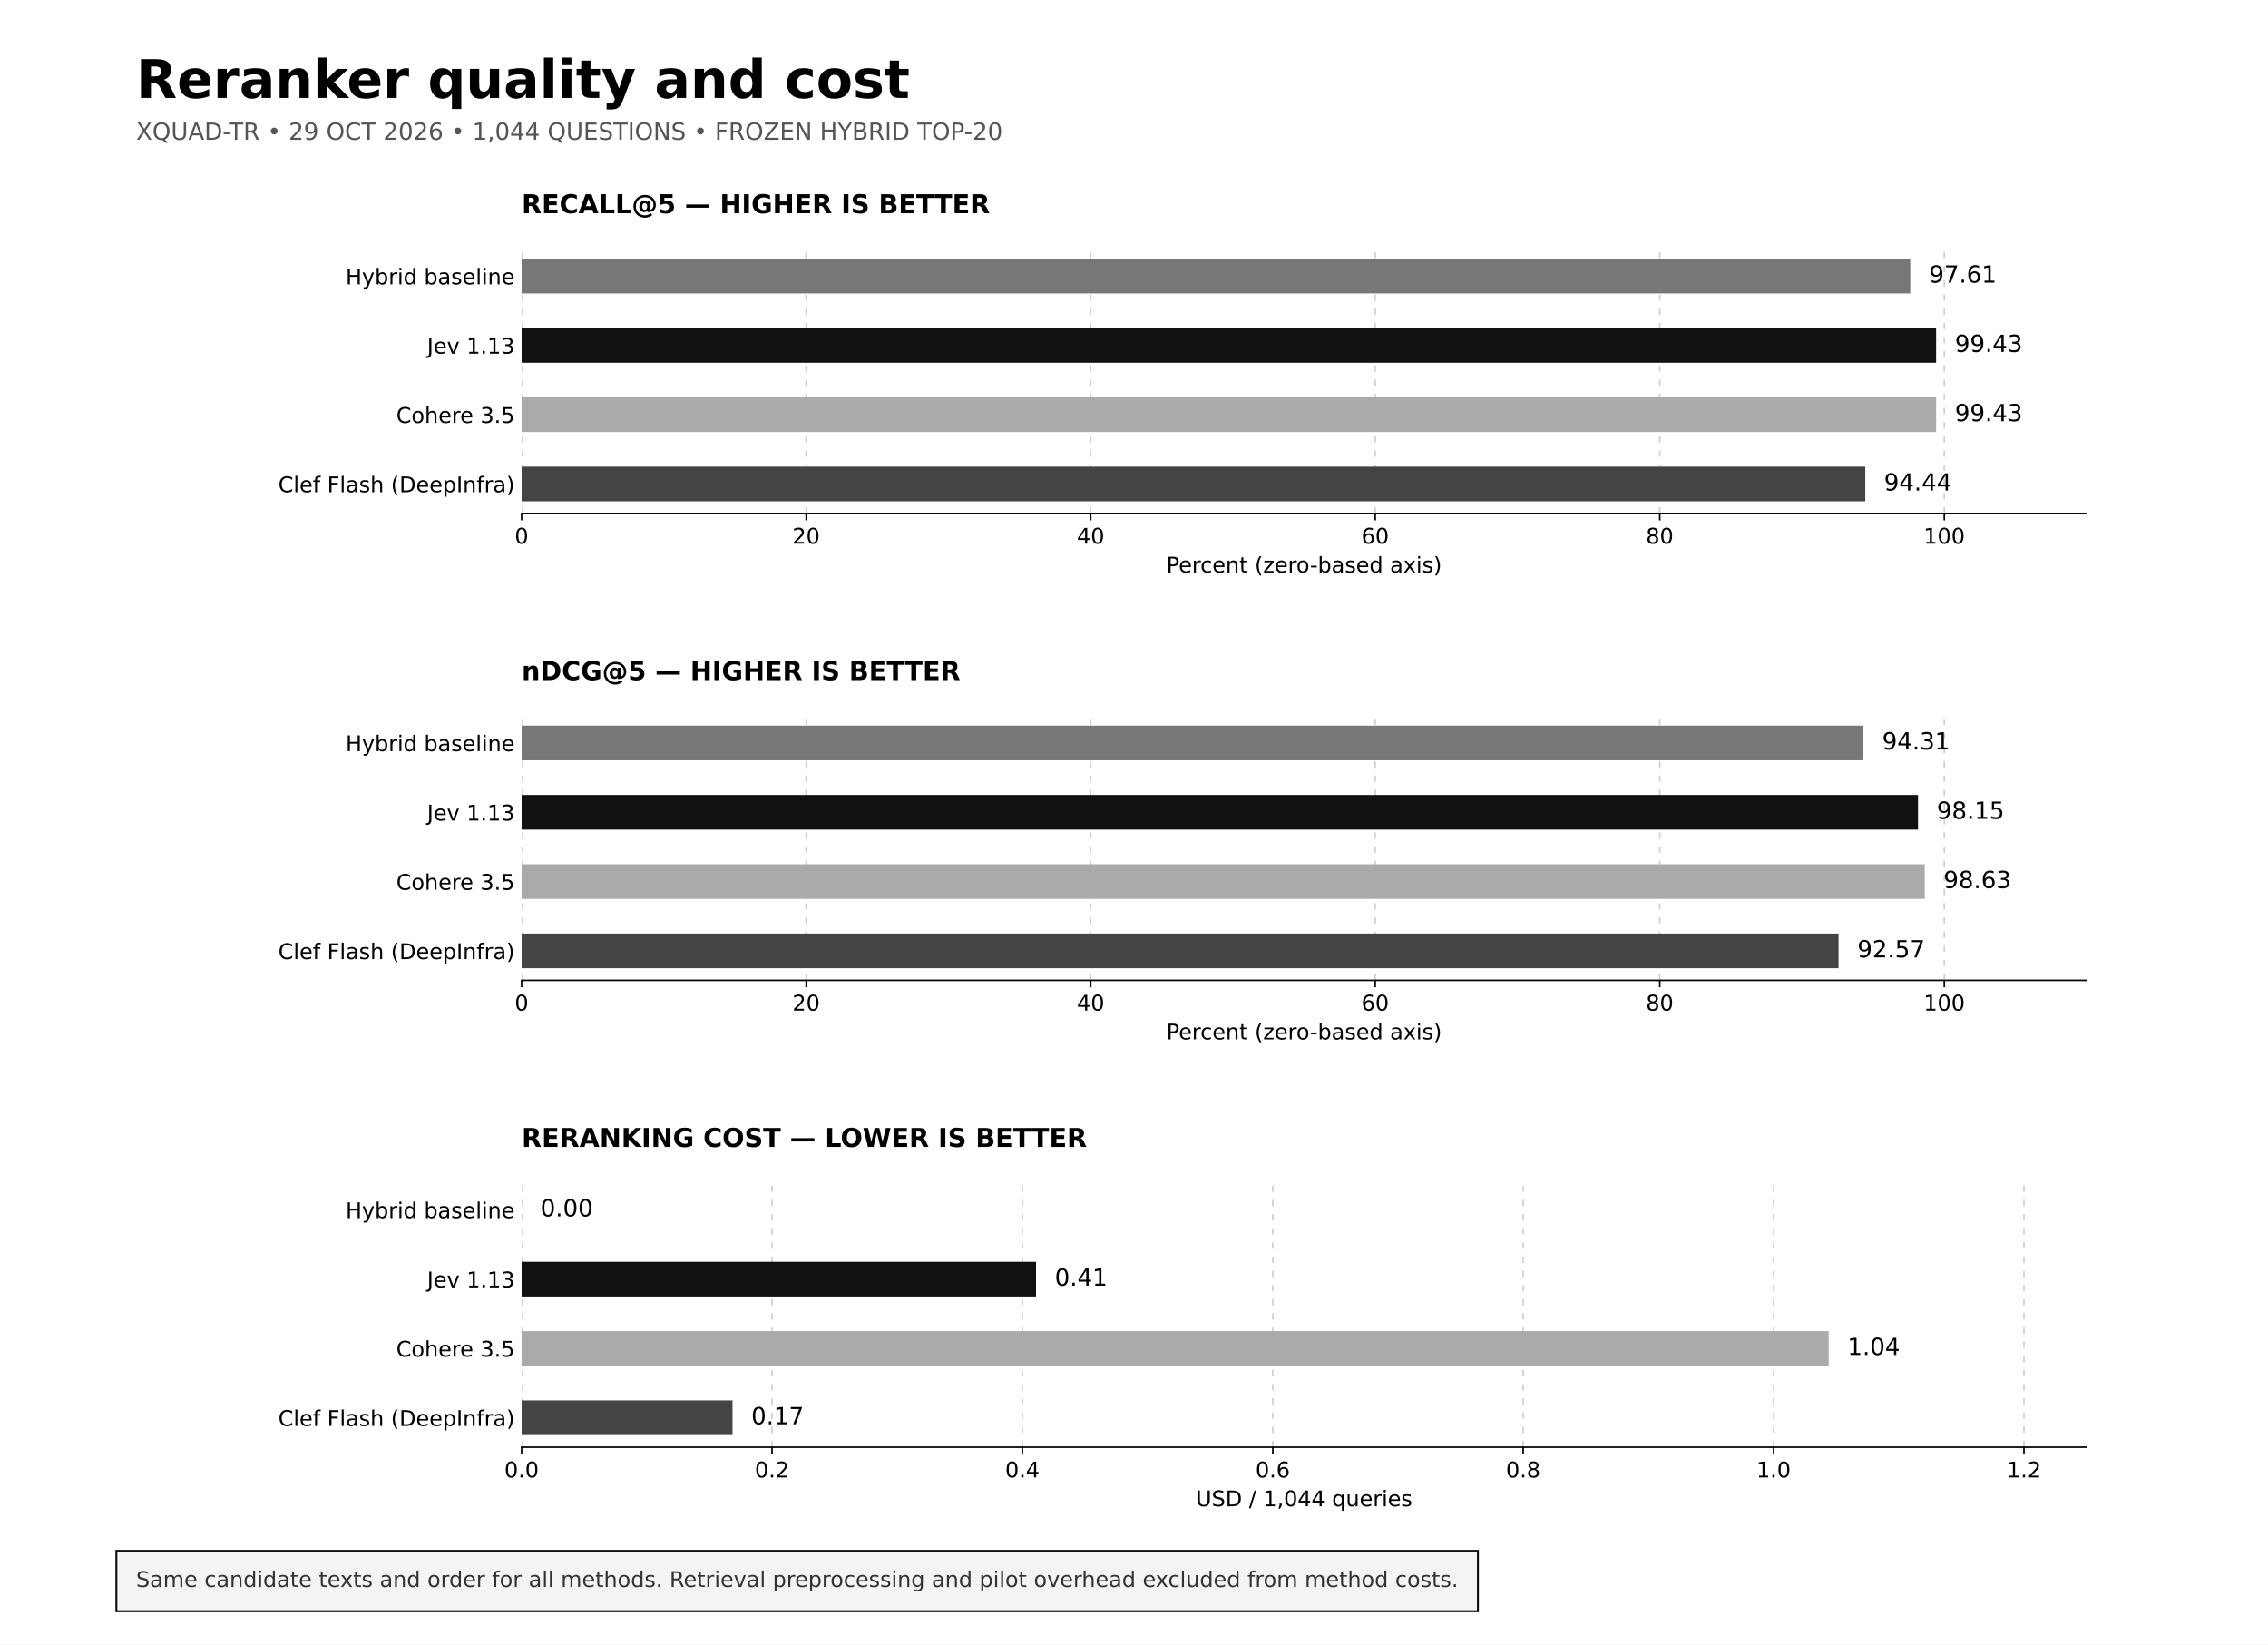
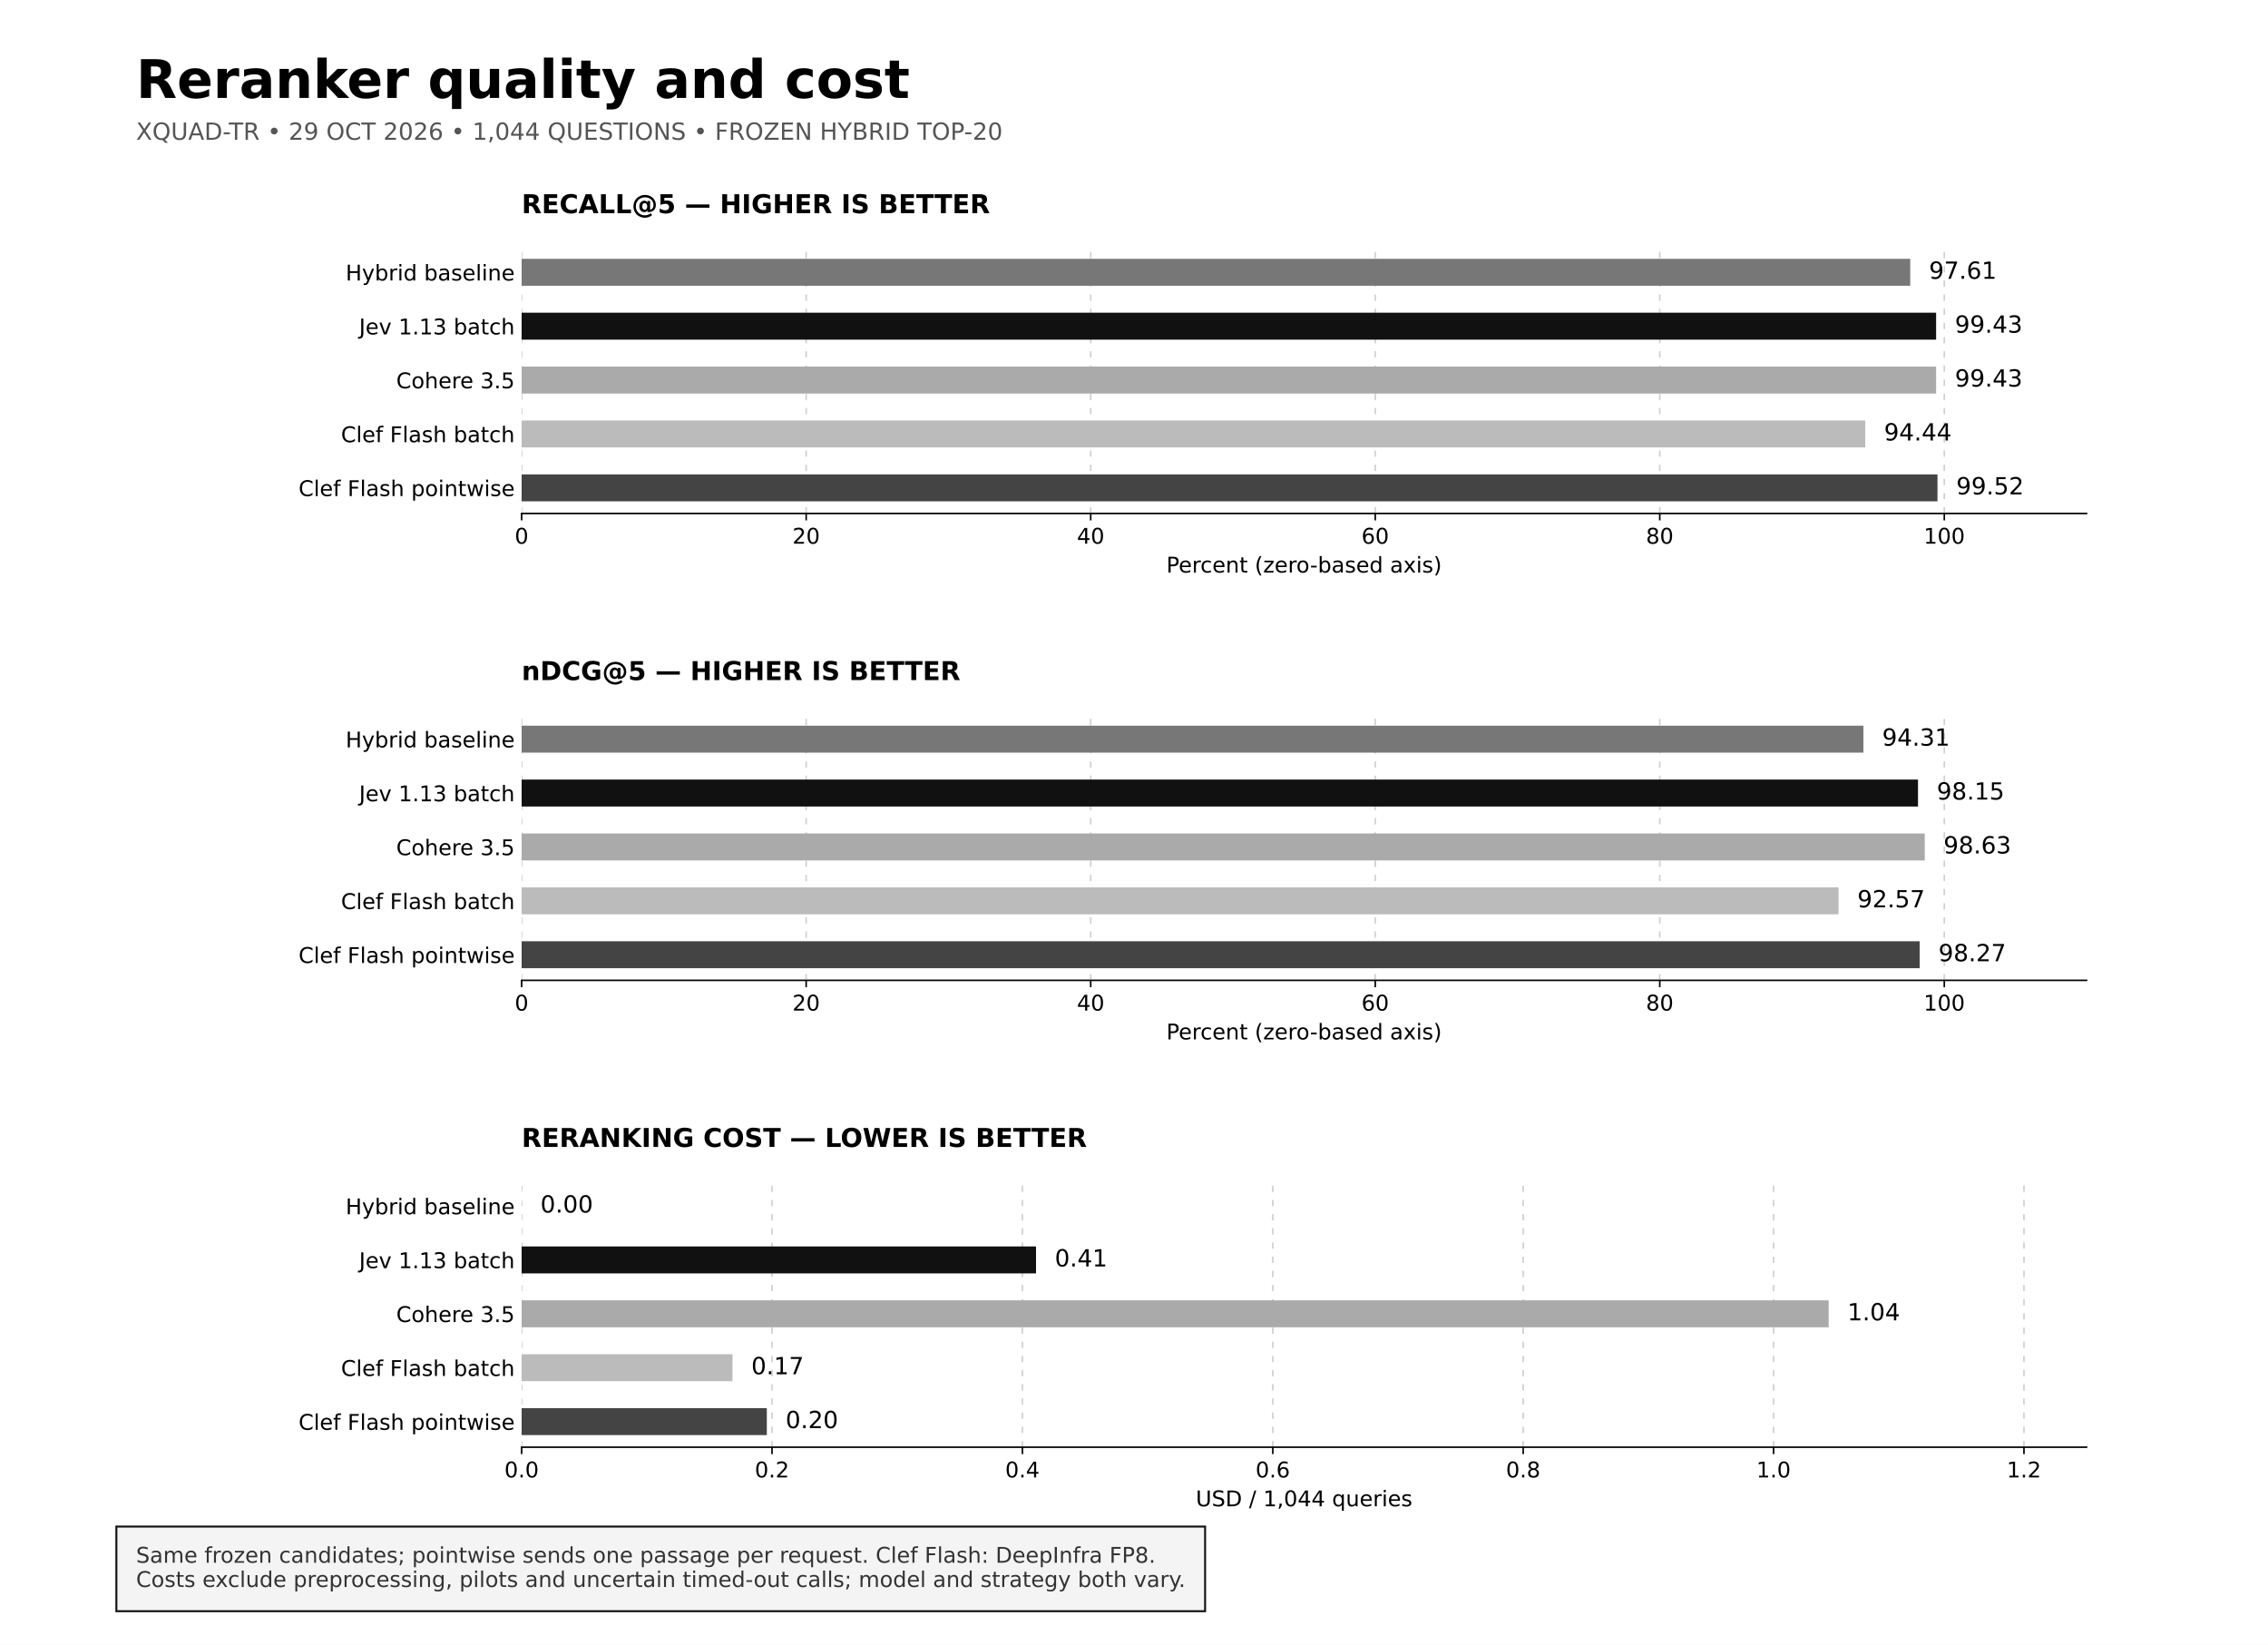
<svg xmlns="http://www.w3.org/2000/svg" xmlns:xlink="http://www.w3.org/1999/xlink" width="1152pt" height="835.2pt" viewBox="0 0 1152 835.2" version="1.1">
  <defs>
    <style type="text/css">*{stroke-linejoin: round; stroke-linecap: butt}</style>
  </defs>
  <g id="figure_1">
    <g id="patch_1">
      <path d="M 0 835.2 L 1152 835.2 L 1152 0 L 0 0 z " style="fill: #ffffff" />
    </g>
    <g id="axes_1">
      <g id="patch_2">
        <path d="M 264.96 260.768 L 1059.84 260.768 L 1059.84 125.28 L 264.96 125.28 z " style="fill: #ffffff" />
      </g>
      <g id="matplotlib.axis_1">
        <g id="xtick_1">
          <g id="line2d_1">
            <path d="M 264.96 260.768 L 264.96 125.28 " clip-path="url(#p45918f4091)" style="fill: none; stroke-dasharray: 3.2,4; stroke-dashoffset: 0; stroke: #d0d0d0; stroke-width: 0.8" />
          </g>
          <g id="line2d_2">
            <defs>
              <path id="m28c843591a" d="M 0 0 L 0 3.5 " style="stroke: #000000; stroke-width: 0.8" />
            </defs>
            <g>
              <use xlink:href="#m28c843591a" x="264.96" y="260.768" style="stroke: #000000; stroke-width: 0.8" />
            </g>
          </g>
          <g id="text_1">
            <text style="font-size: 11px; font-family: 'DejaVu Sans'; text-anchor: middle" x="264.96" y="276.126" transform="rotate(-0 264.96 276.1263)">0</text>
          </g>
        </g>
        <g id="xtick_2">
          <g id="line2d_3">
            <path d="M 409.484 260.768 L 409.484 125.28 " clip-path="url(#p45918f4091)" style="fill: none; stroke-dasharray: 3.2,4; stroke-dashoffset: 0; stroke: #d0d0d0; stroke-width: 0.8" />
          </g>
          <g id="line2d_4">
            <g>
              <use xlink:href="#m28c843591a" x="409.484" y="260.768" style="stroke: #000000; stroke-width: 0.8" />
            </g>
          </g>
          <g id="text_2">
            <text style="font-size: 11px; font-family: 'DejaVu Sans'; text-anchor: middle" x="409.484" y="276.126" transform="rotate(-0 409.4836 276.1263)">20</text>
          </g>
        </g>
        <g id="xtick_3">
          <g id="line2d_5">
            <path d="M 554.007 260.768 L 554.007 125.28 " clip-path="url(#p45918f4091)" style="fill: none; stroke-dasharray: 3.2,4; stroke-dashoffset: 0; stroke: #d0d0d0; stroke-width: 0.8" />
          </g>
          <g id="line2d_6">
            <g>
              <use xlink:href="#m28c843591a" x="554.007" y="260.768" style="stroke: #000000; stroke-width: 0.8" />
            </g>
          </g>
          <g id="text_3">
            <text style="font-size: 11px; font-family: 'DejaVu Sans'; text-anchor: middle" x="554.007" y="276.126" transform="rotate(-0 554.0073 276.1263)">40</text>
          </g>
        </g>
        <g id="xtick_4">
          <g id="line2d_7">
            <path d="M 698.531 260.768 L 698.531 125.28 " clip-path="url(#p45918f4091)" style="fill: none; stroke-dasharray: 3.2,4; stroke-dashoffset: 0; stroke: #d0d0d0; stroke-width: 0.8" />
          </g>
          <g id="line2d_8">
            <g>
              <use xlink:href="#m28c843591a" x="698.531" y="260.768" style="stroke: #000000; stroke-width: 0.8" />
            </g>
          </g>
          <g id="text_4">
            <text style="font-size: 11px; font-family: 'DejaVu Sans'; text-anchor: middle" x="698.531" y="276.126" transform="rotate(-0 698.5309 276.1263)">60</text>
          </g>
        </g>
        <g id="xtick_5">
          <g id="line2d_9">
            <path d="M 843.055 260.768 L 843.055 125.28 " clip-path="url(#p45918f4091)" style="fill: none; stroke-dasharray: 3.2,4; stroke-dashoffset: 0; stroke: #d0d0d0; stroke-width: 0.8" />
          </g>
          <g id="line2d_10">
            <g>
              <use xlink:href="#m28c843591a" x="843.055" y="260.768" style="stroke: #000000; stroke-width: 0.8" />
            </g>
          </g>
          <g id="text_5">
            <text style="font-size: 11px; font-family: 'DejaVu Sans'; text-anchor: middle" x="843.055" y="276.126" transform="rotate(-0 843.0545 276.1263)">80</text>
          </g>
        </g>
        <g id="xtick_6">
          <g id="line2d_11">
            <path d="M 987.578 260.768 L 987.578 125.28 " clip-path="url(#p45918f4091)" style="fill: none; stroke-dasharray: 3.2,4; stroke-dashoffset: 0; stroke: #d0d0d0; stroke-width: 0.8" />
          </g>
          <g id="line2d_12">
            <g>
              <use xlink:href="#m28c843591a" x="987.578" y="260.768" style="stroke: #000000; stroke-width: 0.8" />
            </g>
          </g>
          <g id="text_6">
            <text style="font-size: 11px; font-family: 'DejaVu Sans'; text-anchor: middle" x="987.578" y="276.126" transform="rotate(-0 987.5782 276.1263)">100</text>
          </g>
        </g>
        <g id="text_7">
          <text style="font-size: 11px; font-family: 'DejaVu Sans'; text-anchor: middle" x="662.4" y="290.772" transform="rotate(-0 662.4 290.7722)">Percent (zero-based axis)</text>
        </g>
      </g>
      <g id="matplotlib.axis_2">
        <g id="ytick_1">
          <g id="line2d_13" />
          <g id="text_8">
-             <text style="font-size: 11px; font-family: 'DejaVu Sans'; text-anchor: end" x="261.46" y="144.416" transform="rotate(-0 261.46 144.4156)">Hybrid baseline</text>
+             <text style="font-size: 11px; font-family: 'DejaVu Sans'; text-anchor: end" x="261.46" y="142.461" transform="rotate(-0 261.46 142.4605)">Hybrid baseline</text>
          </g>
        </g>
        <g id="ytick_2">
          <g id="line2d_14" />
          <g id="text_9">
-             <text style="font-size: 11px; font-family: 'DejaVu Sans'; text-anchor: end" x="261.46" y="179.607" transform="rotate(-0 261.46 179.6073)">Jev 1.13</text>
+             <text style="font-size: 11px; font-family: 'DejaVu Sans'; text-anchor: end" x="261.46" y="169.832" transform="rotate(-0 261.46 169.8318)">Jev 1.13 batch</text>
          </g>
        </g>
        <g id="ytick_3">
          <g id="line2d_15" />
          <g id="text_10">
-             <text style="font-size: 11px; font-family: 'DejaVu Sans'; text-anchor: end" x="261.46" y="214.799" transform="rotate(-0 261.46 214.799)">Cohere 3.5</text>
+             <text style="font-size: 11px; font-family: 'DejaVu Sans'; text-anchor: end" x="261.46" y="197.203" transform="rotate(-0 261.46 197.2031)">Cohere 3.5</text>
          </g>
        </g>
        <g id="ytick_4">
          <g id="line2d_16" />
          <g id="text_11">
-             <text style="font-size: 11px; font-family: 'DejaVu Sans'; text-anchor: end" x="261.46" y="249.991" transform="rotate(-0 261.46 249.9907)">Clef Flash (DeepInfra)</text>
+             <text style="font-size: 11px; font-family: 'DejaVu Sans'; text-anchor: end" x="261.46" y="224.574" transform="rotate(-0 261.46 224.5745)">Clef Flash batch</text>
+           </g>
+         </g>
+         <g id="ytick_5">
+           <g id="line2d_17" />
+           <g id="text_12">
+             <text style="font-size: 11px; font-family: 'DejaVu Sans'; text-anchor: end" x="261.46" y="251.946" transform="rotate(-0 261.46 251.9458)">Clef Flash pointwise</text>
          </g>
        </g>
      </g>
      <g id="patch_3">
-         <path d="M 264.96 131.439 L 970.274 131.439 L 970.274 149.034 L 264.96 149.034 z " clip-path="url(#p45918f4091)" style="fill: #777777" />
+         <path d="M 264.96 131.439 L 970.274 131.439 L 970.274 145.124 L 264.96 145.124 z " clip-path="url(#p45918f4091)" style="fill: #777777" />
      </g>
      <g id="patch_4">
-         <path d="M 264.96 166.63 L 983.425 166.63 L 983.425 184.226 L 264.96 184.226 z " clip-path="url(#p45918f4091)" style="fill: #111111" />
+         <path d="M 264.96 158.81 L 983.425 158.81 L 983.425 172.496 L 264.96 172.496 z " clip-path="url(#p45918f4091)" style="fill: #111111" />
      </g>
      <g id="patch_5">
-         <path d="M 264.96 201.822 L 983.425 201.822 L 983.425 219.418 L 264.96 219.418 z " clip-path="url(#p45918f4091)" style="fill: #aaaaaa" />
+         <path d="M 264.96 186.181 L 983.425 186.181 L 983.425 199.867 L 264.96 199.867 z " clip-path="url(#p45918f4091)" style="fill: #aaaaaa" />
      </g>
      <g id="patch_6">
-         <path d="M 264.96 237.014 L 947.433 237.014 L 947.433 254.609 L 264.96 254.609 z " clip-path="url(#p45918f4091)" style="fill: #444444" />
+         <path d="M 264.96 213.552 L 947.433 213.552 L 947.433 227.238 L 264.96 227.238 z " clip-path="url(#p45918f4091)" style="fill: #bbbbbb" />
      </g>
      <g id="patch_7">
+         <path d="M 264.96 240.924 L 984.117 240.924 L 984.117 254.609 L 264.96 254.609 z " clip-path="url(#p45918f4091)" style="fill: #444444" />
+       </g>
+       <g id="patch_8">
        <path d="M 264.96 260.768 L 1059.84 260.768 " style="fill: none; stroke: #000000; stroke-width: 0.8; stroke-linejoin: miter; stroke-linecap: square" />
      </g>
-       <g id="text_12">
-         <text style="font-size: 12px; font-family: 'DejaVu Sans'; text-anchor: start" x="979.813" y="143.548" transform="rotate(-0 979.8127 143.5477)">97.61</text>
-       </g>
      <g id="text_13">
-         <text style="font-size: 12px; font-family: 'DejaVu Sans'; text-anchor: start" x="992.964" y="178.739" transform="rotate(-0 992.9638 178.7394)">99.43</text>
+         <text style="font-size: 12px; font-family: 'DejaVu Sans'; text-anchor: start" x="979.813" y="141.593" transform="rotate(-0 979.8127 141.5926)">97.61</text>
      </g>
      <g id="text_14">
-         <text style="font-size: 12px; font-family: 'DejaVu Sans'; text-anchor: start" x="992.964" y="213.931" transform="rotate(-0 992.9638 213.9311)">99.43</text>
+         <text style="font-size: 12px; font-family: 'DejaVu Sans'; text-anchor: start" x="992.964" y="168.964" transform="rotate(-0 992.9638 168.9639)">99.43</text>
      </g>
      <g id="text_15">
-         <text style="font-size: 12px; font-family: 'DejaVu Sans'; text-anchor: start" x="956.971" y="249.123" transform="rotate(-0 956.9713 249.1228)">94.44</text>
+         <text style="font-size: 12px; font-family: 'DejaVu Sans'; text-anchor: start" x="992.964" y="196.335" transform="rotate(-0 992.9638 196.3353)">99.43</text>
      </g>
      <g id="text_16">
+         <text style="font-size: 12px; font-family: 'DejaVu Sans'; text-anchor: start" x="956.971" y="223.707" transform="rotate(-0 956.9713 223.7066)">94.44</text>
+       </g>
+       <g id="text_17">
+         <text style="font-size: 12px; font-family: 'DejaVu Sans'; text-anchor: start" x="993.656" y="251.078" transform="rotate(-0 993.6559 251.0779)">99.52</text>
+       </g>
+       <g id="text_18">
        <text style="font-weight: 700; font-size: 13.2px; font-family: 'DejaVu Sans'; text-anchor: start" x="264.96" y="108.28" transform="rotate(-0 264.96 108.28)">RECALL@5 — HIGHER IS BETTER</text>
      </g>
    </g>
    <g id="axes_2">
-       <g id="patch_8">
+       <g id="patch_9">
        <path d="M 264.96 497.872 L 1059.84 497.872 L 1059.84 362.384 L 264.96 362.384 z " style="fill: #ffffff" />
      </g>
      <g id="matplotlib.axis_3">
        <g id="xtick_7">
-           <g id="line2d_17">
+           <g id="line2d_18">
            <path d="M 264.96 497.872 L 264.96 362.384 " clip-path="url(#p9678385b44)" style="fill: none; stroke-dasharray: 3.2,4; stroke-dashoffset: 0; stroke: #d0d0d0; stroke-width: 0.8" />
          </g>
-           <g id="line2d_18">
+           <g id="line2d_19">
            <g>
              <use xlink:href="#m28c843591a" x="264.96" y="497.872" style="stroke: #000000; stroke-width: 0.8" />
            </g>
          </g>
-           <g id="text_17">
+           <g id="text_19">
            <text style="font-size: 11px; font-family: 'DejaVu Sans'; text-anchor: middle" x="264.96" y="513.23" transform="rotate(-0 264.96 513.2303)">0</text>
          </g>
        </g>
        <g id="xtick_8">
-           <g id="line2d_19">
+           <g id="line2d_20">
            <path d="M 409.484 497.872 L 409.484 362.384 " clip-path="url(#p9678385b44)" style="fill: none; stroke-dasharray: 3.2,4; stroke-dashoffset: 0; stroke: #d0d0d0; stroke-width: 0.8" />
          </g>
-           <g id="line2d_20">
+           <g id="line2d_21">
            <g>
              <use xlink:href="#m28c843591a" x="409.484" y="497.872" style="stroke: #000000; stroke-width: 0.8" />
            </g>
          </g>
-           <g id="text_18">
+           <g id="text_20">
            <text style="font-size: 11px; font-family: 'DejaVu Sans'; text-anchor: middle" x="409.484" y="513.23" transform="rotate(-0 409.4836 513.2303)">20</text>
          </g>
        </g>
        <g id="xtick_9">
-           <g id="line2d_21">
+           <g id="line2d_22">
            <path d="M 554.007 497.872 L 554.007 362.384 " clip-path="url(#p9678385b44)" style="fill: none; stroke-dasharray: 3.2,4; stroke-dashoffset: 0; stroke: #d0d0d0; stroke-width: 0.8" />
          </g>
-           <g id="line2d_22">
+           <g id="line2d_23">
            <g>
              <use xlink:href="#m28c843591a" x="554.007" y="497.872" style="stroke: #000000; stroke-width: 0.8" />
            </g>
          </g>
-           <g id="text_19">
+           <g id="text_21">
            <text style="font-size: 11px; font-family: 'DejaVu Sans'; text-anchor: middle" x="554.007" y="513.23" transform="rotate(-0 554.0073 513.2303)">40</text>
          </g>
        </g>
        <g id="xtick_10">
-           <g id="line2d_23">
+           <g id="line2d_24">
            <path d="M 698.531 497.872 L 698.531 362.384 " clip-path="url(#p9678385b44)" style="fill: none; stroke-dasharray: 3.2,4; stroke-dashoffset: 0; stroke: #d0d0d0; stroke-width: 0.8" />
          </g>
-           <g id="line2d_24">
+           <g id="line2d_25">
            <g>
              <use xlink:href="#m28c843591a" x="698.531" y="497.872" style="stroke: #000000; stroke-width: 0.8" />
            </g>
          </g>
-           <g id="text_20">
+           <g id="text_22">
            <text style="font-size: 11px; font-family: 'DejaVu Sans'; text-anchor: middle" x="698.531" y="513.23" transform="rotate(-0 698.5309 513.2303)">60</text>
          </g>
        </g>
        <g id="xtick_11">
-           <g id="line2d_25">
+           <g id="line2d_26">
            <path d="M 843.055 497.872 L 843.055 362.384 " clip-path="url(#p9678385b44)" style="fill: none; stroke-dasharray: 3.2,4; stroke-dashoffset: 0; stroke: #d0d0d0; stroke-width: 0.8" />
          </g>
-           <g id="line2d_26">
+           <g id="line2d_27">
            <g>
              <use xlink:href="#m28c843591a" x="843.055" y="497.872" style="stroke: #000000; stroke-width: 0.8" />
            </g>
          </g>
-           <g id="text_21">
+           <g id="text_23">
            <text style="font-size: 11px; font-family: 'DejaVu Sans'; text-anchor: middle" x="843.055" y="513.23" transform="rotate(-0 843.0545 513.2303)">80</text>
          </g>
        </g>
        <g id="xtick_12">
-           <g id="line2d_27">
+           <g id="line2d_28">
            <path d="M 987.578 497.872 L 987.578 362.384 " clip-path="url(#p9678385b44)" style="fill: none; stroke-dasharray: 3.2,4; stroke-dashoffset: 0; stroke: #d0d0d0; stroke-width: 0.8" />
          </g>
-           <g id="line2d_28">
+           <g id="line2d_29">
            <g>
              <use xlink:href="#m28c843591a" x="987.578" y="497.872" style="stroke: #000000; stroke-width: 0.8" />
            </g>
          </g>
-           <g id="text_22">
+           <g id="text_24">
            <text style="font-size: 11px; font-family: 'DejaVu Sans'; text-anchor: middle" x="987.578" y="513.23" transform="rotate(-0 987.5782 513.2303)">100</text>
          </g>
        </g>
-         <g id="text_23">
+         <g id="text_25">
          <text style="font-size: 11px; font-family: 'DejaVu Sans'; text-anchor: middle" x="662.4" y="527.876" transform="rotate(-0 662.4 527.8762)">Percent (zero-based axis)</text>
        </g>
      </g>
      <g id="matplotlib.axis_4">
-         <g id="ytick_5">
-           <g id="line2d_29" />
-           <g id="text_24">
-             <text style="font-size: 11px; font-family: 'DejaVu Sans'; text-anchor: end" x="261.46" y="381.52" transform="rotate(-0 261.46 381.5196)">Hybrid baseline</text>
-           </g>
-         </g>
        <g id="ytick_6">
          <g id="line2d_30" />
-           <g id="text_25">
-             <text style="font-size: 11px; font-family: 'DejaVu Sans'; text-anchor: end" x="261.46" y="416.711" transform="rotate(-0 261.46 416.7113)">Jev 1.13</text>
+           <g id="text_26">
+             <text style="font-size: 11px; font-family: 'DejaVu Sans'; text-anchor: end" x="261.46" y="379.565" transform="rotate(-0 261.46 379.5645)">Hybrid baseline</text>
          </g>
        </g>
        <g id="ytick_7">
          <g id="line2d_31" />
-           <g id="text_26">
-             <text style="font-size: 11px; font-family: 'DejaVu Sans'; text-anchor: end" x="261.46" y="451.903" transform="rotate(-0 261.46 451.903)">Cohere 3.5</text>
+           <g id="text_27">
+             <text style="font-size: 11px; font-family: 'DejaVu Sans'; text-anchor: end" x="261.46" y="406.936" transform="rotate(-0 261.46 406.9358)">Jev 1.13 batch</text>
          </g>
        </g>
        <g id="ytick_8">
          <g id="line2d_32" />
-           <g id="text_27">
-             <text style="font-size: 11px; font-family: 'DejaVu Sans'; text-anchor: end" x="261.46" y="487.095" transform="rotate(-0 261.46 487.0947)">Clef Flash (DeepInfra)</text>
-           </g>
-         </g>
-       </g>
-       <g id="patch_9">
-         <path d="M 264.96 368.543 L 946.489 368.543 L 946.489 386.138 L 264.96 386.138 z " clip-path="url(#p9678385b44)" style="fill: #777777" />
+           <g id="text_28">
+             <text style="font-size: 11px; font-family: 'DejaVu Sans'; text-anchor: end" x="261.46" y="434.307" transform="rotate(-0 261.46 434.3071)">Cohere 3.5</text>
+           </g>
+         </g>
+         <g id="ytick_9">
+           <g id="line2d_33" />
+           <g id="text_29">
+             <text style="font-size: 11px; font-family: 'DejaVu Sans'; text-anchor: end" x="261.46" y="461.678" transform="rotate(-0 261.46 461.6785)">Clef Flash batch</text>
+           </g>
+         </g>
+         <g id="ytick_10">
+           <g id="line2d_34" />
+           <g id="text_30">
+             <text style="font-size: 11px; font-family: 'DejaVu Sans'; text-anchor: end" x="261.46" y="489.05" transform="rotate(-0 261.46 489.0498)">Clef Flash pointwise</text>
+           </g>
+         </g>
      </g>
      <g id="patch_10">
-         <path d="M 264.96 403.734 L 974.218 403.734 L 974.218 421.33 L 264.96 421.33 z " clip-path="url(#p9678385b44)" style="fill: #111111" />
+         <path d="M 264.96 368.543 L 946.489 368.543 L 946.489 382.228 L 264.96 382.228 z " clip-path="url(#p9678385b44)" style="fill: #777777" />
      </g>
      <g id="patch_11">
-         <path d="M 264.96 438.926 L 977.65 438.926 L 977.65 456.522 L 264.96 456.522 z " clip-path="url(#p9678385b44)" style="fill: #aaaaaa" />
+         <path d="M 264.96 395.914 L 974.218 395.914 L 974.218 409.6 L 264.96 409.6 z " clip-path="url(#p9678385b44)" style="fill: #111111" />
      </g>
      <g id="patch_12">
-         <path d="M 264.96 474.118 L 933.864 474.118 L 933.864 491.713 L 264.96 491.713 z " clip-path="url(#p9678385b44)" style="fill: #444444" />
+         <path d="M 264.96 423.285 L 977.65 423.285 L 977.65 436.971 L 264.96 436.971 z " clip-path="url(#p9678385b44)" style="fill: #aaaaaa" />
      </g>
      <g id="patch_13">
+         <path d="M 264.96 450.656 L 933.864 450.656 L 933.864 464.342 L 264.96 464.342 z " clip-path="url(#p9678385b44)" style="fill: #bbbbbb" />
+       </g>
+       <g id="patch_14">
+         <path d="M 264.96 478.028 L 975.075 478.028 L 975.075 491.713 L 264.96 491.713 z " clip-path="url(#p9678385b44)" style="fill: #444444" />
+       </g>
+       <g id="patch_15">
        <path d="M 264.96 497.872 L 1059.84 497.872 " style="fill: none; stroke: #000000; stroke-width: 0.8; stroke-linejoin: miter; stroke-linecap: square" />
      </g>
-       <g id="text_28">
-         <text style="font-size: 12px; font-family: 'DejaVu Sans'; text-anchor: start" x="956.028" y="380.652" transform="rotate(-0 956.0275 380.6517)">94.31</text>
-       </g>
-       <g id="text_29">
-         <text style="font-size: 12px; font-family: 'DejaVu Sans'; text-anchor: start" x="983.757" y="415.843" transform="rotate(-0 983.7566 415.8434)">98.15</text>
-       </g>
-       <g id="text_30">
-         <text style="font-size: 12px; font-family: 'DejaVu Sans'; text-anchor: start" x="987.189" y="451.035" transform="rotate(-0 987.1887 451.0351)">98.63</text>
-       </g>
      <g id="text_31">
-         <text style="font-size: 12px; font-family: 'DejaVu Sans'; text-anchor: start" x="943.403" y="486.227" transform="rotate(-0 943.4028 486.2268)">92.57</text>
+         <text style="font-size: 12px; font-family: 'DejaVu Sans'; text-anchor: start" x="956.028" y="378.697" transform="rotate(-0 956.0275 378.6966)">94.31</text>
      </g>
      <g id="text_32">
+         <text style="font-size: 12px; font-family: 'DejaVu Sans'; text-anchor: start" x="983.757" y="406.068" transform="rotate(-0 983.7566 406.0679)">98.15</text>
+       </g>
+       <g id="text_33">
+         <text style="font-size: 12px; font-family: 'DejaVu Sans'; text-anchor: start" x="987.189" y="433.439" transform="rotate(-0 987.1887 433.4393)">98.63</text>
+       </g>
+       <g id="text_34">
+         <text style="font-size: 12px; font-family: 'DejaVu Sans'; text-anchor: start" x="943.403" y="460.811" transform="rotate(-0 943.4028 460.8106)">92.57</text>
+       </g>
+       <g id="text_35">
+         <text style="font-size: 12px; font-family: 'DejaVu Sans'; text-anchor: start" x="984.614" y="488.182" transform="rotate(-0 984.6136 488.1819)">98.27</text>
+       </g>
+       <g id="text_36">
        <text style="font-weight: 700; font-size: 13.2px; font-family: 'DejaVu Sans'; text-anchor: start" x="264.96" y="345.384" transform="rotate(-0 264.96 345.384)">nDCG@5 — HIGHER IS BETTER</text>
      </g>
    </g>
    <g id="axes_3">
-       <g id="patch_14">
+       <g id="patch_16">
        <path d="M 264.96 734.976 L 1059.84 734.976 L 1059.84 599.488 L 264.96 599.488 z " style="fill: #ffffff" />
      </g>
      <g id="matplotlib.axis_5">
        <g id="xtick_13">
-           <g id="line2d_33">
+           <g id="line2d_35">
            <path d="M 264.96 734.976 L 264.96 599.488 " clip-path="url(#pdf29f739b0)" style="fill: none; stroke-dasharray: 3.2,4; stroke-dashoffset: 0; stroke: #d0d0d0; stroke-width: 0.8" />
          </g>
-           <g id="line2d_34">
+           <g id="line2d_36">
            <g>
              <use xlink:href="#m28c843591a" x="264.96" y="734.976" style="stroke: #000000; stroke-width: 0.8" />
            </g>
          </g>
-           <g id="text_33">
+           <g id="text_37">
            <text style="font-size: 11px; font-family: 'DejaVu Sans'; text-anchor: middle" x="264.96" y="750.334" transform="rotate(-0 264.96 750.3343)">0.0</text>
          </g>
        </g>
        <g id="xtick_14">
-           <g id="line2d_35">
+           <g id="line2d_37">
            <path d="M 392.141 734.976 L 392.141 599.488 " clip-path="url(#pdf29f739b0)" style="fill: none; stroke-dasharray: 3.2,4; stroke-dashoffset: 0; stroke: #d0d0d0; stroke-width: 0.8" />
          </g>
-           <g id="line2d_36">
+           <g id="line2d_38">
            <g>
              <use xlink:href="#m28c843591a" x="392.141" y="734.976" style="stroke: #000000; stroke-width: 0.8" />
            </g>
          </g>
-           <g id="text_34">
+           <g id="text_38">
            <text style="font-size: 11px; font-family: 'DejaVu Sans'; text-anchor: middle" x="392.141" y="750.334" transform="rotate(-0 392.1408 750.3343)">0.2</text>
          </g>
        </g>
        <g id="xtick_15">
-           <g id="line2d_37">
+           <g id="line2d_39">
            <path d="M 519.322 734.976 L 519.322 599.488 " clip-path="url(#pdf29f739b0)" style="fill: none; stroke-dasharray: 3.2,4; stroke-dashoffset: 0; stroke: #d0d0d0; stroke-width: 0.8" />
          </g>
-           <g id="line2d_38">
+           <g id="line2d_40">
            <g>
              <use xlink:href="#m28c843591a" x="519.322" y="734.976" style="stroke: #000000; stroke-width: 0.8" />
            </g>
          </g>
-           <g id="text_35">
+           <g id="text_39">
            <text style="font-size: 11px; font-family: 'DejaVu Sans'; text-anchor: middle" x="519.322" y="750.334" transform="rotate(-0 519.3216 750.3343)">0.4</text>
          </g>
        </g>
        <g id="xtick_16">
-           <g id="line2d_39">
+           <g id="line2d_41">
            <path d="M 646.502 734.976 L 646.502 599.488 " clip-path="url(#pdf29f739b0)" style="fill: none; stroke-dasharray: 3.2,4; stroke-dashoffset: 0; stroke: #d0d0d0; stroke-width: 0.8" />
          </g>
-           <g id="line2d_40">
+           <g id="line2d_42">
            <g>
              <use xlink:href="#m28c843591a" x="646.502" y="734.976" style="stroke: #000000; stroke-width: 0.8" />
            </g>
          </g>
-           <g id="text_36">
+           <g id="text_40">
            <text style="font-size: 11px; font-family: 'DejaVu Sans'; text-anchor: middle" x="646.502" y="750.334" transform="rotate(-0 646.5024 750.3343)">0.6</text>
          </g>
        </g>
        <g id="xtick_17">
-           <g id="line2d_41">
+           <g id="line2d_43">
            <path d="M 773.683 734.976 L 773.683 599.488 " clip-path="url(#pdf29f739b0)" style="fill: none; stroke-dasharray: 3.2,4; stroke-dashoffset: 0; stroke: #d0d0d0; stroke-width: 0.8" />
          </g>
-           <g id="line2d_42">
+           <g id="line2d_44">
            <g>
              <use xlink:href="#m28c843591a" x="773.683" y="734.976" style="stroke: #000000; stroke-width: 0.8" />
            </g>
          </g>
-           <g id="text_37">
+           <g id="text_41">
            <text style="font-size: 11px; font-family: 'DejaVu Sans'; text-anchor: middle" x="773.683" y="750.334" transform="rotate(-0 773.6832 750.3343)">0.8</text>
          </g>
        </g>
        <g id="xtick_18">
-           <g id="line2d_43">
+           <g id="line2d_45">
            <path d="M 900.864 734.976 L 900.864 599.488 " clip-path="url(#pdf29f739b0)" style="fill: none; stroke-dasharray: 3.2,4; stroke-dashoffset: 0; stroke: #d0d0d0; stroke-width: 0.8" />
          </g>
-           <g id="line2d_44">
+           <g id="line2d_46">
            <g>
              <use xlink:href="#m28c843591a" x="900.864" y="734.976" style="stroke: #000000; stroke-width: 0.8" />
            </g>
          </g>
-           <g id="text_38">
+           <g id="text_42">
            <text style="font-size: 11px; font-family: 'DejaVu Sans'; text-anchor: middle" x="900.864" y="750.334" transform="rotate(-0 900.864 750.3343)">1.0</text>
          </g>
        </g>
        <g id="xtick_19">
-           <g id="line2d_45">
+           <g id="line2d_47">
            <path d="M 1028.045 734.976 L 1028.045 599.488 " clip-path="url(#pdf29f739b0)" style="fill: none; stroke-dasharray: 3.2,4; stroke-dashoffset: 0; stroke: #d0d0d0; stroke-width: 0.8" />
          </g>
-           <g id="line2d_46">
+           <g id="line2d_48">
            <g>
              <use xlink:href="#m28c843591a" x="1028.045" y="734.976" style="stroke: #000000; stroke-width: 0.8" />
            </g>
          </g>
-           <g id="text_39">
+           <g id="text_43">
            <text style="font-size: 11px; font-family: 'DejaVu Sans'; text-anchor: middle" x="1028.045" y="750.334" transform="rotate(-0 1028.045 750.3343)">1.2</text>
          </g>
        </g>
-         <g id="text_40">
+         <g id="text_44">
          <text style="font-size: 11px; font-family: 'DejaVu Sans'; text-anchor: middle" x="662.4" y="764.98" transform="rotate(-0 662.4 764.9802)">USD / 1,044 queries</text>
        </g>
      </g>
      <g id="matplotlib.axis_6">
-         <g id="ytick_9">
-           <g id="line2d_47" />
-           <g id="text_41">
-             <text style="font-size: 11px; font-family: 'DejaVu Sans'; text-anchor: end" x="261.46" y="618.624" transform="rotate(-0 261.46 618.6236)">Hybrid baseline</text>
-           </g>
-         </g>
-         <g id="ytick_10">
-           <g id="line2d_48" />
-           <g id="text_42">
-             <text style="font-size: 11px; font-family: 'DejaVu Sans'; text-anchor: end" x="261.46" y="653.815" transform="rotate(-0 261.46 653.8153)">Jev 1.13</text>
-           </g>
-         </g>
        <g id="ytick_11">
          <g id="line2d_49" />
-           <g id="text_43">
-             <text style="font-size: 11px; font-family: 'DejaVu Sans'; text-anchor: end" x="261.46" y="689.007" transform="rotate(-0 261.46 689.007)">Cohere 3.5</text>
+           <g id="text_45">
+             <text style="font-size: 11px; font-family: 'DejaVu Sans'; text-anchor: end" x="261.46" y="616.669" transform="rotate(-0 261.46 616.6685)">Hybrid baseline</text>
          </g>
        </g>
        <g id="ytick_12">
          <g id="line2d_50" />
-           <g id="text_44">
-             <text style="font-size: 11px; font-family: 'DejaVu Sans'; text-anchor: end" x="261.46" y="724.199" transform="rotate(-0 261.46 724.1987)">Clef Flash (DeepInfra)</text>
-           </g>
-         </g>
-       </g>
-       <g id="patch_15">
-         <path d="M 264.96 605.647 L 264.96 605.647 L 264.96 623.242 L 264.96 623.242 z " clip-path="url(#pdf29f739b0)" style="fill: #777777" />
-       </g>
-       <g id="patch_16">
-         <path d="M 264.96 640.838 L 526.231 640.838 L 526.231 658.434 L 264.96 658.434 z " clip-path="url(#pdf29f739b0)" style="fill: #111111" />
+           <g id="text_46">
+             <text style="font-size: 11px; font-family: 'DejaVu Sans'; text-anchor: end" x="261.46" y="644.04" transform="rotate(-0 261.46 644.0398)">Jev 1.13 batch</text>
+           </g>
+         </g>
+         <g id="ytick_13">
+           <g id="line2d_51" />
+           <g id="text_47">
+             <text style="font-size: 11px; font-family: 'DejaVu Sans'; text-anchor: end" x="261.46" y="671.411" transform="rotate(-0 261.46 671.4111)">Cohere 3.5</text>
+           </g>
+         </g>
+         <g id="ytick_14">
+           <g id="line2d_52" />
+           <g id="text_48">
+             <text style="font-size: 11px; font-family: 'DejaVu Sans'; text-anchor: end" x="261.46" y="698.782" transform="rotate(-0 261.46 698.7825)">Clef Flash batch</text>
+           </g>
+         </g>
+         <g id="ytick_15">
+           <g id="line2d_53" />
+           <g id="text_49">
+             <text style="font-size: 11px; font-family: 'DejaVu Sans'; text-anchor: end" x="261.46" y="726.154" transform="rotate(-0 261.46 726.1538)">Clef Flash pointwise</text>
+           </g>
+         </g>
      </g>
      <g id="patch_17">
-         <path d="M 264.96 676.03 L 928.844 676.03 L 928.844 693.626 L 264.96 693.626 z " clip-path="url(#pdf29f739b0)" style="fill: #aaaaaa" />
+         <path d="M 264.96 605.647 L 264.96 605.647 L 264.96 619.332 L 264.96 619.332 z " clip-path="url(#pdf29f739b0)" style="fill: #777777" />
      </g>
      <g id="patch_18">
-         <path d="M 264.96 711.222 L 372.072 711.222 L 372.072 728.817 L 264.96 728.817 z " clip-path="url(#pdf29f739b0)" style="fill: #444444" />
+         <path d="M 264.96 633.018 L 526.231 633.018 L 526.231 646.704 L 264.96 646.704 z " clip-path="url(#pdf29f739b0)" style="fill: #111111" />
      </g>
      <g id="patch_19">
+         <path d="M 264.96 660.389 L 928.844 660.389 L 928.844 674.075 L 264.96 674.075 z " clip-path="url(#pdf29f739b0)" style="fill: #aaaaaa" />
+       </g>
+       <g id="patch_20">
+         <path d="M 264.96 687.76 L 372.072 687.76 L 372.072 701.446 L 264.96 701.446 z " clip-path="url(#pdf29f739b0)" style="fill: #bbbbbb" />
+       </g>
+       <g id="patch_21">
+         <path d="M 264.96 715.132 L 389.498 715.132 L 389.498 728.817 L 264.96 728.817 z " clip-path="url(#pdf29f739b0)" style="fill: #444444" />
+       </g>
+       <g id="patch_22">
        <path d="M 264.96 734.976 L 1059.84 734.976 " style="fill: none; stroke: #000000; stroke-width: 0.8; stroke-linejoin: miter; stroke-linecap: square" />
      </g>
-       <g id="text_45">
-         <text style="font-size: 12px; font-family: 'DejaVu Sans'; text-anchor: start" x="274.499" y="617.756" transform="rotate(-0 274.4986 617.7557)">0.00</text>
-       </g>
-       <g id="text_46">
-         <text style="font-size: 12px; font-family: 'DejaVu Sans'; text-anchor: start" x="535.77" y="652.947" transform="rotate(-0 535.7696 652.9474)">0.41</text>
-       </g>
-       <g id="text_47">
-         <text style="font-size: 12px; font-family: 'DejaVu Sans'; text-anchor: start" x="938.382" y="688.139" transform="rotate(-0 938.3823 688.1391)">1.04</text>
-       </g>
-       <g id="text_48">
-         <text style="font-size: 12px; font-family: 'DejaVu Sans'; text-anchor: start" x="381.61" y="723.331" transform="rotate(-0 381.6101 723.3308)">0.17</text>
-       </g>
-       <g id="text_49">
+       <g id="text_50">
+         <text style="font-size: 12px; font-family: 'DejaVu Sans'; text-anchor: start" x="274.499" y="615.801" transform="rotate(-0 274.4986 615.8006)">0.00</text>
+       </g>
+       <g id="text_51">
+         <text style="font-size: 12px; font-family: 'DejaVu Sans'; text-anchor: start" x="535.77" y="643.172" transform="rotate(-0 535.7696 643.1719)">0.41</text>
+       </g>
+       <g id="text_52">
+         <text style="font-size: 12px; font-family: 'DejaVu Sans'; text-anchor: start" x="938.382" y="670.543" transform="rotate(-0 938.3823 670.5432)">1.04</text>
+       </g>
+       <g id="text_53">
+         <text style="font-size: 12px; font-family: 'DejaVu Sans'; text-anchor: start" x="381.61" y="697.915" transform="rotate(-0 381.6101 697.9146)">0.17</text>
+       </g>
+       <g id="text_54">
+         <text style="font-size: 12px; font-family: 'DejaVu Sans'; text-anchor: start" x="399.036" y="725.286" transform="rotate(-0 399.0361 725.2859)">0.20</text>
+       </g>
+       <g id="text_55">
        <text style="font-weight: 700; font-size: 13.2px; font-family: 'DejaVu Sans'; text-anchor: start" x="264.96" y="582.488" transform="rotate(-0 264.96 582.488)">RERANKING COST — LOWER IS BETTER</text>
      </g>
    </g>
-     <g id="text_50">
+     <g id="text_56">
      <text style="font-weight: 700; font-size: 27px; font-family: 'DejaVu Sans'; text-anchor: start" x="69.12" y="49.748" transform="rotate(-0 69.12 49.74778)">Reranker quality and cost</text>
    </g>
-     <g id="text_51">
+     <g id="text_57">
      <text style="font-size: 12px; font-family: 'DejaVu Sans'; text-anchor: start; fill: #555555" x="69.12" y="70.992" transform="rotate(-0 69.12 70.992)">XQUAD-TR  •  29 OCT 2026  •  1,044 QUESTIONS  •  FROZEN HYBRID TOP-20</text>
    </g>
-     <g id="text_52">
-       <g id="patch_20">
-         <path d="M 59.11 818.266 L 750.68 818.266 L 750.68 787.6 L 59.11 787.6 z " style="fill: #f4f4f4; stroke: #111111; stroke-linejoin: miter" />
-       </g>
-       <text style="font-size: 11px; font-family: 'DejaVu Sans'; text-anchor: start; fill: #333333" x="69.12" y="805.968" transform="rotate(-0 69.12 805.968)">Same candidate texts and order for all methods. Retrieval preprocessing and pilot overhead excluded from method costs.</text>
+     <g id="text_58">
+       <g id="patch_23">
+         <path d="M 59.11 818.266 L 612.111 818.266 L 612.111 775.282 L 59.11 775.282 z " style="fill: #f4f4f4; stroke: #111111; stroke-linejoin: miter" />
+       </g>
+       <text style="font-size: 11px; font-family: 'DejaVu Sans'; fill: #333333" transform="translate(69.12 793.6504)">Same frozen candidates; pointwise sends one passage per request. Clef Flash: DeepInfra FP8.</text>
+       <text style="font-size: 11px; font-family: 'DejaVu Sans'; fill: #333333" transform="translate(69.12 805.968)">Costs exclude preprocessing, pilots and uncertain timed-out calls; model and strategy both vary.</text>
    </g>
  </g>
  <defs>
    <clipPath id="p45918f4091">
      <rect x="264.96" y="125.28" width="794.88" height="135.488" />
    </clipPath>
    <clipPath id="p9678385b44">
      <rect x="264.96" y="362.384" width="794.88" height="135.488" />
    </clipPath>
    <clipPath id="pdf29f739b0">
      <rect x="264.96" y="599.488" width="794.88" height="135.488" />
    </clipPath>
  </defs>
</svg>
